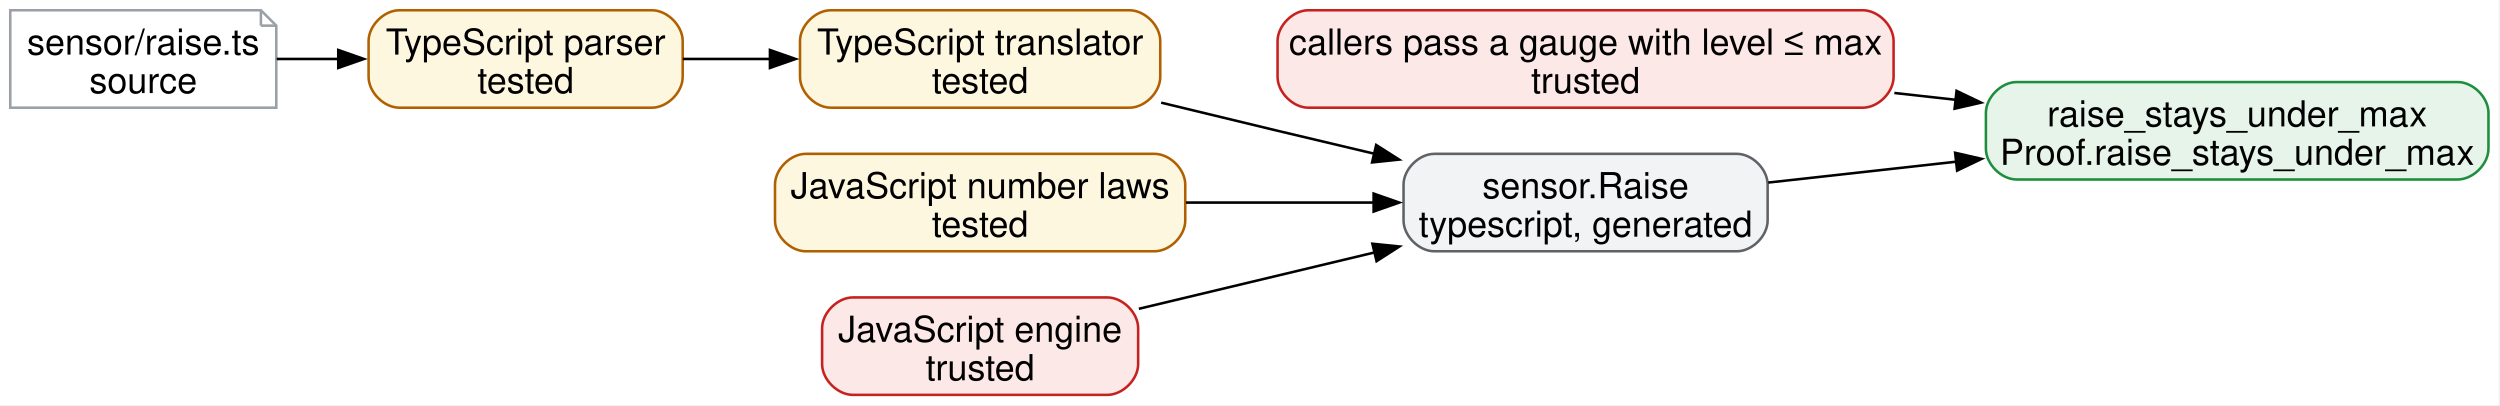
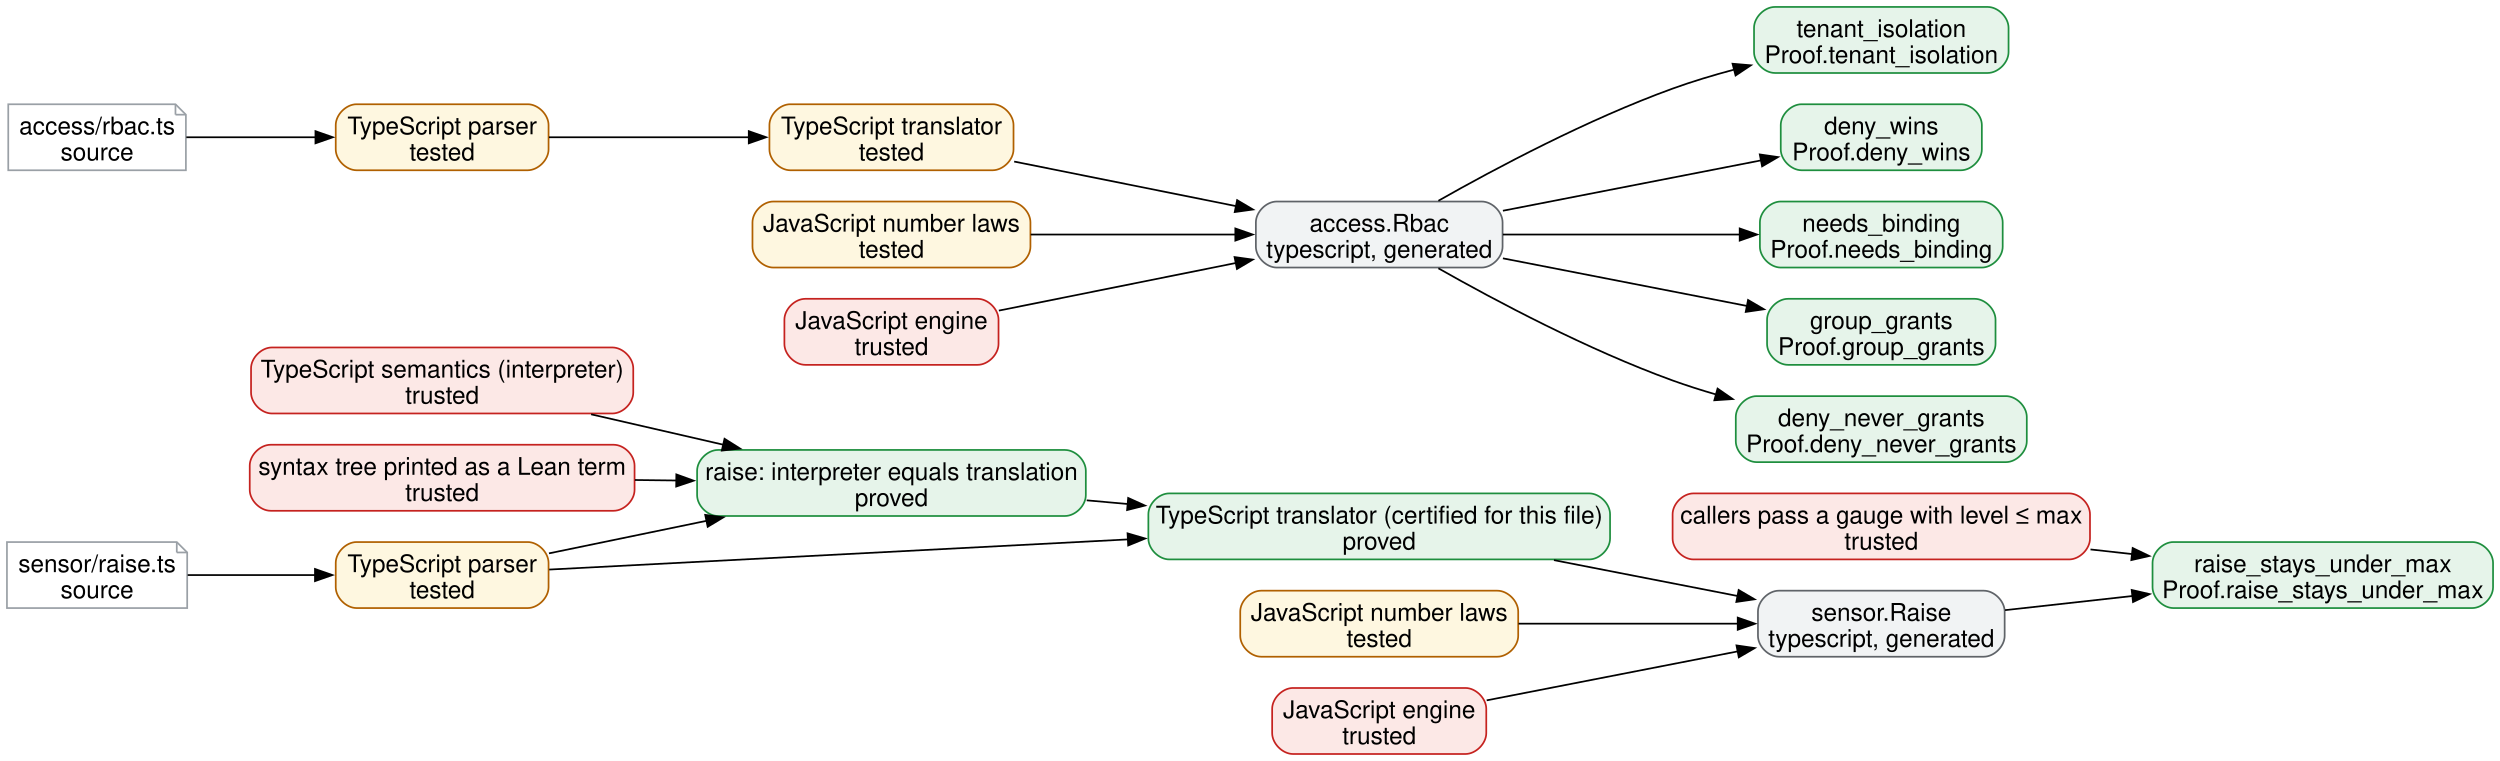
- <svg xmlns="http://www.w3.org/2000/svg" width="975pt" height="158pt" viewBox="0.00 0.00 975.00 158.00">
-   <g id="graph0" class="graph" transform="scale(1 1) rotate(0) translate(4 154)">
-     <polygon fill="white" stroke="none" points="-4,4 -4,-154 970.5,-154 970.5,4 -4,4" />
+ <svg xmlns="http://www.w3.org/2000/svg" width="1439pt" height="438pt" viewBox="0.00 0.00 1439.00 438.00">
+   <g id="graph0" class="graph" transform="scale(1 1) rotate(0) translate(4 434)">
+     <polygon fill="white" stroke="none" points="-4,4 -4,-434 1435,-434 1435,4 -4,4" />
    <g id="node1" class="node">
-       <path fill="#f1f3f4" stroke="#5f6368" d="M673.38,-94C673.38,-94 555.38,-94 555.38,-94 549.38,-94 543.38,-88 543.38,-82 543.38,-82 543.38,-68 543.38,-68 543.38,-62 549.38,-56 555.38,-56 555.38,-56 673.38,-56 673.38,-56 679.38,-56 685.38,-62 685.38,-68 685.38,-68 685.38,-82 685.38,-82 685.38,-88 679.38,-94 673.38,-94" />
-       <text xml:space="preserve" text-anchor="middle" x="614.38" y="-76.7" font-family="Helvetica,sans-Serif" font-size="14.00">sensor.Raise</text>
-       <text xml:space="preserve" text-anchor="middle" x="614.38" y="-61.7" font-family="Helvetica,sans-Serif" font-size="14.00">typescript, generated</text>
+       <path fill="#f1f3f4" stroke="#5f6368" d="M1137.88,-94C1137.88,-94 1019.88,-94 1019.88,-94 1013.88,-94 1007.88,-88 1007.88,-82 1007.88,-82 1007.88,-68 1007.88,-68 1007.88,-62 1013.88,-56 1019.88,-56 1019.88,-56 1137.88,-56 1137.88,-56 1143.88,-56 1149.88,-62 1149.88,-68 1149.88,-68 1149.88,-82 1149.88,-82 1149.88,-88 1143.88,-94 1137.88,-94" />
+       <text xml:space="preserve" text-anchor="middle" x="1078.88" y="-76.7" font-family="Helvetica,sans-Serif" font-size="14.00">sensor.Raise</text>
+       <text xml:space="preserve" text-anchor="middle" x="1078.88" y="-61.7" font-family="Helvetica,sans-Serif" font-size="14.00">typescript, generated</text>
+     </g>
+     <g id="node17" class="node">
+       <path fill="#e6f4ea" stroke="#1e8e3e" d="M1419,-122C1419,-122 1247,-122 1247,-122 1241,-122 1235,-116 1235,-110 1235,-110 1235,-96 1235,-96 1235,-90 1241,-84 1247,-84 1247,-84 1419,-84 1419,-84 1425,-84 1431,-90 1431,-96 1431,-96 1431,-110 1431,-110 1431,-116 1425,-122 1419,-122" />
+       <text xml:space="preserve" text-anchor="middle" x="1333" y="-104.7" font-family="Helvetica,sans-Serif" font-size="14.00">raise_stays_under_max</text>
+       <text xml:space="preserve" text-anchor="middle" x="1333" y="-89.7" font-family="Helvetica,sans-Serif" font-size="14.00">Proof.raise_stays_under_max</text>
+     </g>
+     <g id="edge16" class="edge">
+       <path fill="none" stroke="black" d="M1150.11,-82.8C1172.85,-85.33 1198.63,-88.19 1223.49,-90.95" />
+       <polygon fill="black" stroke="black" points="1223,-94.42 1233.32,-92.04 1223.77,-87.46 1223,-94.42" />
+     </g>
+     <g id="node2" class="node">
+       <polygon fill="#ffffff" stroke="#9aa0a6" points="97.75,-122 0,-122 0,-84 103.75,-84 103.75,-116 97.75,-122" />
+       <polyline fill="none" stroke="#9aa0a6" points="97.75,-122 97.75,-116" />
+       <polyline fill="none" stroke="#9aa0a6" points="103.75,-116 97.75,-116" />
+       <text xml:space="preserve" text-anchor="middle" x="51.88" y="-104.7" font-family="Helvetica,sans-Serif" font-size="14.00">sensor/raise.ts</text>
+       <text xml:space="preserve" text-anchor="middle" x="51.88" y="-89.7" font-family="Helvetica,sans-Serif" font-size="14.00">source</text>
+     </g>
+     <g id="node5" class="node">
+       <path fill="#fef7e0" stroke="#b06000" d="M299.75,-122C299.75,-122 201.25,-122 201.25,-122 195.25,-122 189.25,-116 189.25,-110 189.25,-110 189.25,-96 189.25,-96 189.25,-90 195.25,-84 201.25,-84 201.25,-84 299.75,-84 299.75,-84 305.75,-84 311.75,-90 311.75,-96 311.75,-96 311.75,-110 311.75,-110 311.75,-116 305.75,-122 299.75,-122" />
+       <text xml:space="preserve" text-anchor="middle" x="250.5" y="-104.7" font-family="Helvetica,sans-Serif" font-size="14.00">TypeScript parser</text>
+       <text xml:space="preserve" text-anchor="middle" x="250.5" y="-89.7" font-family="Helvetica,sans-Serif" font-size="14.00">tested</text>
+     </g>
+     <g id="edge1" class="edge">
+       <path fill="none" stroke="black" d="M104.02,-103C126.42,-103 153.1,-103 177.45,-103" />
+       <polygon fill="black" stroke="black" points="177.31,-106.5 187.31,-103 177.31,-99.5 177.31,-106.5" />
+     </g>
+     <g id="node3" class="node">
+       <path fill="#f1f3f4" stroke="#5f6368" d="M848.88,-318C848.88,-318 730.88,-318 730.88,-318 724.88,-318 718.88,-312 718.88,-306 718.88,-306 718.88,-292 718.88,-292 718.88,-286 724.88,-280 730.88,-280 730.88,-280 848.88,-280 848.88,-280 854.88,-280 860.88,-286 860.88,-292 860.88,-292 860.88,-306 860.88,-306 860.88,-312 854.88,-318 848.88,-318" />
+       <text xml:space="preserve" text-anchor="middle" x="789.88" y="-300.7" font-family="Helvetica,sans-Serif" font-size="14.00">access.Rbac</text>
+       <text xml:space="preserve" text-anchor="middle" x="789.88" y="-285.7" font-family="Helvetica,sans-Serif" font-size="14.00">typescript, generated</text>
+     </g>
+     <g id="node18" class="node">
+       <path fill="#e6f4ea" stroke="#1e8e3e" d="M1140.12,-430C1140.12,-430 1017.62,-430 1017.62,-430 1011.62,-430 1005.62,-424 1005.62,-418 1005.62,-418 1005.62,-404 1005.62,-404 1005.62,-398 1011.62,-392 1017.62,-392 1017.62,-392 1140.12,-392 1140.12,-392 1146.12,-392 1152.12,-398 1152.12,-404 1152.12,-404 1152.12,-418 1152.12,-418 1152.12,-424 1146.12,-430 1140.12,-430" />
+       <text xml:space="preserve" text-anchor="middle" x="1078.88" y="-412.7" font-family="Helvetica,sans-Serif" font-size="14.00">tenant_isolation</text>
+       <text xml:space="preserve" text-anchor="middle" x="1078.88" y="-397.7" font-family="Helvetica,sans-Serif" font-size="14.00">Proof.tenant_isolation</text>
+     </g>
+     <g id="edge17" class="edge">
+       <path fill="none" stroke="black" d="M823.93,-318.44C857.07,-337.23 910.03,-365.36 958.75,-383 970.07,-387.1 982.21,-390.75 994.26,-393.96" />
+       <polygon fill="black" stroke="black" points="993.25,-397.32 1003.8,-396.41 994.99,-390.53 993.25,-397.32" />
+     </g>
+     <g id="node19" class="node">
+       <path fill="#e6f4ea" stroke="#1e8e3e" d="M1124.75,-374C1124.75,-374 1033,-374 1033,-374 1027,-374 1021,-368 1021,-362 1021,-362 1021,-348 1021,-348 1021,-342 1027,-336 1033,-336 1033,-336 1124.75,-336 1124.75,-336 1130.75,-336 1136.75,-342 1136.75,-348 1136.75,-348 1136.75,-362 1136.75,-362 1136.75,-368 1130.75,-374 1124.75,-374" />
+       <text xml:space="preserve" text-anchor="middle" x="1078.88" y="-356.7" font-family="Helvetica,sans-Serif" font-size="14.00">deny_wins</text>
+       <text xml:space="preserve" text-anchor="middle" x="1078.88" y="-341.7" font-family="Helvetica,sans-Serif" font-size="14.00">Proof.deny_wins</text>
+     </g>
+     <g id="edge18" class="edge">
+       <path fill="none" stroke="black" d="M861.08,-312.7C906.37,-321.53 964.96,-332.97 1009.81,-341.72" />
+       <polygon fill="black" stroke="black" points="1008.93,-345.11 1019.42,-343.59 1010.27,-338.24 1008.93,-345.11" />
+     </g>
+     <g id="node20" class="node">
+       <path fill="#e6f4ea" stroke="#1e8e3e" d="M1136.75,-318C1136.75,-318 1021,-318 1021,-318 1015,-318 1009,-312 1009,-306 1009,-306 1009,-292 1009,-292 1009,-286 1015,-280 1021,-280 1021,-280 1136.75,-280 1136.75,-280 1142.75,-280 1148.75,-286 1148.75,-292 1148.75,-292 1148.75,-306 1148.75,-306 1148.75,-312 1142.75,-318 1136.75,-318" />
+       <text xml:space="preserve" text-anchor="middle" x="1078.88" y="-300.7" font-family="Helvetica,sans-Serif" font-size="14.00">needs_binding</text>
+       <text xml:space="preserve" text-anchor="middle" x="1078.88" y="-285.7" font-family="Helvetica,sans-Serif" font-size="14.00">Proof.needs_binding</text>
+     </g>
+     <g id="edge19" class="edge">
+       <path fill="none" stroke="black" d="M861.08,-299C902.37,-299 954.71,-299 997.62,-299" />
+       <polygon fill="black" stroke="black" points="997.37,-302.5 1007.37,-299 997.37,-295.5 997.37,-302.5" />
+     </g>
+     <g id="node21" class="node">
+       <path fill="#e6f4ea" stroke="#1e8e3e" d="M1132.62,-262C1132.62,-262 1025.12,-262 1025.12,-262 1019.12,-262 1013.12,-256 1013.12,-250 1013.12,-250 1013.12,-236 1013.12,-236 1013.12,-230 1019.12,-224 1025.12,-224 1025.12,-224 1132.62,-224 1132.62,-224 1138.62,-224 1144.62,-230 1144.62,-236 1144.62,-236 1144.62,-250 1144.62,-250 1144.62,-256 1138.62,-262 1132.62,-262" />
+       <text xml:space="preserve" text-anchor="middle" x="1078.88" y="-244.7" font-family="Helvetica,sans-Serif" font-size="14.00">group_grants</text>
+       <text xml:space="preserve" text-anchor="middle" x="1078.88" y="-229.7" font-family="Helvetica,sans-Serif" font-size="14.00">Proof.group_grants</text>
+     </g>
+     <g id="edge20" class="edge">
+       <path fill="none" stroke="black" d="M861.08,-285.3C903.68,-276.99 958.04,-266.38 1001.68,-257.87" />
+       <polygon fill="black" stroke="black" points="1002.18,-261.34 1011.33,-255.98 1000.84,-254.46 1002.18,-261.34" />
+     </g>
+     <g id="node22" class="node">
+       <path fill="#e6f4ea" stroke="#1e8e3e" d="M1150.62,-206C1150.62,-206 1007.12,-206 1007.12,-206 1001.12,-206 995.12,-200 995.12,-194 995.12,-194 995.12,-180 995.12,-180 995.12,-174 1001.12,-168 1007.12,-168 1007.12,-168 1150.62,-168 1150.62,-168 1156.62,-168 1162.62,-174 1162.62,-180 1162.62,-180 1162.62,-194 1162.62,-194 1162.62,-200 1156.62,-206 1150.62,-206" />
+       <text xml:space="preserve" text-anchor="middle" x="1078.88" y="-188.7" font-family="Helvetica,sans-Serif" font-size="14.00">deny_never_grants</text>
+       <text xml:space="preserve" text-anchor="middle" x="1078.88" y="-173.7" font-family="Helvetica,sans-Serif" font-size="14.00">Proof.deny_never_grants</text>
+     </g>
+     <g id="edge21" class="edge">
+       <path fill="none" stroke="black" d="M823.93,-279.56C857.07,-260.77 910.03,-232.64 958.75,-215 966.83,-212.08 975.32,-209.38 983.91,-206.9" />
+       <polygon fill="black" stroke="black" points="984.63,-210.34 993.34,-204.3 982.77,-203.59 984.63,-210.34" />
+     </g>
+     <g id="node4" class="node">
+       <polygon fill="#ffffff" stroke="#9aa0a6" points="97,-374 0.75,-374 0.75,-336 103,-336 103,-368 97,-374" />
+       <polyline fill="none" stroke="#9aa0a6" points="97,-374 97,-368" />
+       <polyline fill="none" stroke="#9aa0a6" points="103,-368 97,-368" />
+       <text xml:space="preserve" text-anchor="middle" x="51.88" y="-356.7" font-family="Helvetica,sans-Serif" font-size="14.00">access/rbac.ts</text>
+       <text xml:space="preserve" text-anchor="middle" x="51.88" y="-341.7" font-family="Helvetica,sans-Serif" font-size="14.00">source</text>
+     </g>
+     <g id="node12" class="node">
+       <path fill="#fef7e0" stroke="#b06000" d="M299.75,-374C299.75,-374 201.25,-374 201.25,-374 195.25,-374 189.25,-368 189.25,-362 189.25,-362 189.25,-348 189.25,-348 189.25,-342 195.25,-336 201.25,-336 201.25,-336 299.75,-336 299.75,-336 305.75,-336 311.75,-342 311.75,-348 311.75,-348 311.75,-362 311.75,-362 311.75,-368 305.75,-374 299.75,-374" />
+       <text xml:space="preserve" text-anchor="middle" x="250.5" y="-356.7" font-family="Helvetica,sans-Serif" font-size="14.00">TypeScript parser</text>
+       <text xml:space="preserve" text-anchor="middle" x="250.5" y="-341.7" font-family="Helvetica,sans-Serif" font-size="14.00">tested</text>
+     </g>
+     <g id="edge10" class="edge">
+       <path fill="none" stroke="black" d="M103.26,-355C125.85,-355 152.91,-355 177.58,-355" />
+       <polygon fill="black" stroke="black" points="177.58,-358.5 187.58,-355 177.58,-351.5 177.58,-358.5" />
+     </g>
+     <g id="node6" class="node">
+       <path fill="#e6f4ea" stroke="#1e8e3e" d="M910.75,-150C910.75,-150 669,-150 669,-150 663,-150 657,-144 657,-138 657,-138 657,-124 657,-124 657,-118 663,-112 669,-112 669,-112 910.75,-112 910.75,-112 916.75,-112 922.75,-118 922.75,-124 922.75,-124 922.75,-138 922.75,-138 922.75,-144 916.75,-150 910.75,-150" />
+       <text xml:space="preserve" text-anchor="middle" x="789.88" y="-132.7" font-family="Helvetica,sans-Serif" font-size="14.00">TypeScript translator (certified for this file)</text>
+       <text xml:space="preserve" text-anchor="middle" x="789.88" y="-117.7" font-family="Helvetica,sans-Serif" font-size="14.00">proved</text>
+     </g>
+     <g id="edge2" class="edge">
+       <path fill="none" stroke="black" d="M312.1,-106.16C392.36,-110.34 536.45,-117.85 645.28,-123.52" />
+       <polygon fill="black" stroke="black" points="645.02,-127.01 655.19,-124.03 645.39,-120.02 645.02,-127.01" />
+     </g>
+     <g id="node11" class="node">
+       <path fill="#e6f4ea" stroke="#1e8e3e" d="M609,-175C609,-175 409.25,-175 409.25,-175 403.25,-175 397.25,-169 397.25,-163 397.25,-163 397.25,-149 397.25,-149 397.25,-143 403.25,-137 409.25,-137 409.25,-137 609,-137 609,-137 615,-137 621,-143 621,-149 621,-149 621,-163 621,-163 621,-169 615,-175 609,-175" />
+       <text xml:space="preserve" text-anchor="middle" x="509.12" y="-157.7" font-family="Helvetica,sans-Serif" font-size="14.00">raise: interpreter equals translation</text>
+       <text xml:space="preserve" text-anchor="middle" x="509.12" y="-142.7" font-family="Helvetica,sans-Serif" font-size="14.00">proved</text>
+     </g>
+     <g id="edge6" class="edge">
+       <path fill="none" stroke="black" d="M311.99,-115.49C339.17,-121.11 372.03,-127.89 403.03,-134.3" />
+       <polygon fill="black" stroke="black" points="401.92,-137.64 412.42,-136.24 403.34,-130.78 401.92,-137.64" />
+     </g>
+     <g id="edge3" class="edge">
+       <path fill="none" stroke="black" d="M890.45,-111.57C925.07,-104.82 963.46,-97.32 996.44,-90.89" />
+       <polygon fill="black" stroke="black" points="996.77,-94.39 1005.91,-89.04 995.43,-87.52 996.77,-94.39" />
+     </g>
+     <g id="node7" class="node">
+       <path fill="#fef7e0" stroke="#b06000" d="M857.88,-94C857.88,-94 721.88,-94 721.88,-94 715.88,-94 709.88,-88 709.88,-82 709.88,-82 709.88,-68 709.88,-68 709.88,-62 715.88,-56 721.88,-56 721.88,-56 857.88,-56 857.88,-56 863.88,-56 869.88,-62 869.88,-68 869.88,-68 869.88,-82 869.88,-82 869.88,-88 863.88,-94 857.88,-94" />
+       <text xml:space="preserve" text-anchor="middle" x="789.88" y="-76.7" font-family="Helvetica,sans-Serif" font-size="14.00">JavaScript number laws</text>
+       <text xml:space="preserve" text-anchor="middle" x="789.88" y="-61.7" font-family="Helvetica,sans-Serif" font-size="14.00">tested</text>
+     </g>
+     <g id="edge4" class="edge">
+       <path fill="none" stroke="black" d="M870.06,-75C909.32,-75 956.68,-75 996.27,-75" />
+       <polygon fill="black" stroke="black" points="996.24,-78.5 1006.24,-75 996.24,-71.5 996.24,-78.5" />
    </g>
    <g id="node8" class="node">
-       <path fill="#e6f4ea" stroke="#1e8e3e" d="M954.5,-122C954.5,-122 782.5,-122 782.5,-122 776.5,-122 770.5,-116 770.5,-110 770.5,-110 770.5,-96 770.5,-96 770.5,-90 776.5,-84 782.5,-84 782.5,-84 954.5,-84 954.5,-84 960.5,-84 966.5,-90 966.5,-96 966.5,-96 966.5,-110 966.5,-110 966.5,-116 960.5,-122 954.5,-122" />
-       <text xml:space="preserve" text-anchor="middle" x="868.5" y="-104.7" font-family="Helvetica,sans-Serif" font-size="14.00">raise_stays_under_max</text>
-       <text xml:space="preserve" text-anchor="middle" x="868.5" y="-89.7" font-family="Helvetica,sans-Serif" font-size="14.00">Proof.raise_stays_under_max</text>
+       <path fill="#fce8e6" stroke="#c5221f" d="M839.5,-38C839.5,-38 740.25,-38 740.25,-38 734.25,-38 728.25,-32 728.25,-26 728.25,-26 728.25,-12 728.25,-12 728.25,-6 734.25,0 740.25,0 740.25,0 839.5,0 839.5,0 845.5,0 851.5,-6 851.5,-12 851.5,-12 851.5,-26 851.5,-26 851.5,-32 845.5,-38 839.5,-38" />
+       <text xml:space="preserve" text-anchor="middle" x="789.88" y="-20.7" font-family="Helvetica,sans-Serif" font-size="14.00">JavaScript engine</text>
+       <text xml:space="preserve" text-anchor="middle" x="789.88" y="-5.7" font-family="Helvetica,sans-Serif" font-size="14.00">trusted</text>
+     </g>
+     <g id="edge5" class="edge">
+       <path fill="none" stroke="black" d="M851.74,-30.88C893.85,-39.09 950.35,-50.12 996.35,-59.09" />
+       <polygon fill="black" stroke="black" points="995.52,-62.5 1006.01,-60.98 996.86,-55.63 995.52,-62.5" />
+     </g>
+     <g id="node9" class="node">
+       <path fill="#fce8e6" stroke="#c5221f" d="M348.5,-234C348.5,-234 152.5,-234 152.5,-234 146.5,-234 140.5,-228 140.5,-222 140.5,-222 140.5,-208 140.5,-208 140.5,-202 146.5,-196 152.5,-196 152.5,-196 348.5,-196 348.5,-196 354.5,-196 360.5,-202 360.5,-208 360.5,-208 360.5,-222 360.5,-222 360.5,-228 354.5,-234 348.5,-234" />
+       <text xml:space="preserve" text-anchor="middle" x="250.5" y="-216.7" font-family="Helvetica,sans-Serif" font-size="14.00">TypeScript semantics (interpreter)</text>
+       <text xml:space="preserve" text-anchor="middle" x="250.5" y="-201.7" font-family="Helvetica,sans-Serif" font-size="14.00">trusted</text>
+     </g>
+     <g id="edge8" class="edge">
+       <path fill="none" stroke="black" d="M336.24,-195.52C360.66,-189.9 387.46,-183.74 412.49,-177.99" />
+       <polygon fill="black" stroke="black" points="413.04,-181.45 422,-175.8 411.47,-174.63 413.04,-181.45" />
+     </g>
+     <g id="node10" class="node">
+       <path fill="#fce8e6" stroke="#c5221f" d="M349.25,-178C349.25,-178 151.75,-178 151.75,-178 145.75,-178 139.75,-172 139.75,-166 139.75,-166 139.75,-152 139.75,-152 139.75,-146 145.75,-140 151.75,-140 151.75,-140 349.25,-140 349.25,-140 355.25,-140 361.25,-146 361.25,-152 361.25,-152 361.25,-166 361.25,-166 361.25,-172 355.25,-178 349.25,-178" />
+       <text xml:space="preserve" text-anchor="middle" x="250.5" y="-160.7" font-family="Helvetica,sans-Serif" font-size="14.00">syntax tree printed as a Lean term</text>
+       <text xml:space="preserve" text-anchor="middle" x="250.5" y="-145.7" font-family="Helvetica,sans-Serif" font-size="14.00">trusted</text>
    </g>
    <g id="edge7" class="edge">
-       <path fill="none" stroke="black" d="M685.61,-82.8C708.35,-85.33 734.13,-88.19 758.99,-90.95" />
-       <polygon fill="black" stroke="black" points="758.5,-94.42 768.82,-92.04 759.27,-87.46 758.5,-94.42" />
-     </g>
-     <g id="node2" class="node">
-       <polygon fill="#ffffff" stroke="#9aa0a6" points="97.75,-150 0,-150 0,-112 103.75,-112 103.75,-144 97.75,-150" />
-       <polyline fill="none" stroke="#9aa0a6" points="97.75,-150 97.75,-144" />
-       <polyline fill="none" stroke="#9aa0a6" points="103.75,-144 97.75,-144" />
-       <text xml:space="preserve" text-anchor="middle" x="51.88" y="-132.7" font-family="Helvetica,sans-Serif" font-size="14.00">sensor/raise.ts</text>
-       <text xml:space="preserve" text-anchor="middle" x="51.88" y="-117.7" font-family="Helvetica,sans-Serif" font-size="14.00">source</text>
-     </g>
-     <g id="node3" class="node">
-       <path fill="#fef7e0" stroke="#b06000" d="M250.25,-150C250.25,-150 151.75,-150 151.75,-150 145.75,-150 139.75,-144 139.75,-138 139.75,-138 139.75,-124 139.75,-124 139.75,-118 145.75,-112 151.75,-112 151.75,-112 250.25,-112 250.25,-112 256.25,-112 262.25,-118 262.25,-124 262.25,-124 262.25,-138 262.25,-138 262.25,-144 256.25,-150 250.25,-150" />
-       <text xml:space="preserve" text-anchor="middle" x="201" y="-132.7" font-family="Helvetica,sans-Serif" font-size="14.00">TypeScript parser</text>
-       <text xml:space="preserve" text-anchor="middle" x="201" y="-117.7" font-family="Helvetica,sans-Serif" font-size="14.00">tested</text>
-     </g>
-     <g id="edge1" class="edge">
-       <path fill="none" stroke="black" d="M103.92,-131C111.7,-131 119.86,-131 127.99,-131" />
-       <polygon fill="black" stroke="black" points="127.92,-134.5 137.92,-131 127.92,-127.5 127.92,-134.5" />
-     </g>
-     <g id="node4" class="node">
-       <path fill="#fef7e0" stroke="#b06000" d="M436.5,-150C436.5,-150 320,-150 320,-150 314,-150 308,-144 308,-138 308,-138 308,-124 308,-124 308,-118 314,-112 320,-112 320,-112 436.5,-112 436.5,-112 442.5,-112 448.5,-118 448.5,-124 448.5,-124 448.5,-138 448.5,-138 448.5,-144 442.5,-150 436.5,-150" />
-       <text xml:space="preserve" text-anchor="middle" x="378.25" y="-132.7" font-family="Helvetica,sans-Serif" font-size="14.00">TypeScript translator</text>
-       <text xml:space="preserve" text-anchor="middle" x="378.25" y="-117.7" font-family="Helvetica,sans-Serif" font-size="14.00">tested</text>
-     </g>
-     <g id="edge2" class="edge">
-       <path fill="none" stroke="black" d="M262.31,-131C273.3,-131 284.93,-131 296.4,-131" />
-       <polygon fill="black" stroke="black" points="296.28,-134.5 306.28,-131 296.28,-127.5 296.28,-134.5" />
-     </g>
-     <g id="edge3" class="edge">
-       <path fill="none" stroke="black" d="M448.86,-113.96C463.83,-110.32 479.56,-106.51 494.25,-103 506.48,-100.08 519.41,-97.01 532.08,-94.02" />
-       <polygon fill="black" stroke="black" points="532.71,-97.46 541.65,-91.76 531.11,-90.65 532.71,-97.46" />
-     </g>
-     <g id="node5" class="node">
-       <path fill="#fef7e0" stroke="#b06000" d="M446.25,-94C446.25,-94 310.25,-94 310.25,-94 304.25,-94 298.25,-88 298.25,-82 298.25,-82 298.25,-68 298.25,-68 298.25,-62 304.25,-56 310.25,-56 310.25,-56 446.25,-56 446.25,-56 452.25,-56 458.25,-62 458.25,-68 458.25,-68 458.25,-82 458.25,-82 458.25,-88 452.25,-94 446.25,-94" />
-       <text xml:space="preserve" text-anchor="middle" x="378.25" y="-76.7" font-family="Helvetica,sans-Serif" font-size="14.00">JavaScript number laws</text>
-       <text xml:space="preserve" text-anchor="middle" x="378.25" y="-61.7" font-family="Helvetica,sans-Serif" font-size="14.00">tested</text>
-     </g>
-     <g id="edge4" class="edge">
-       <path fill="none" stroke="black" d="M458.51,-75C482.11,-75 508.01,-75 531.75,-75" />
-       <polygon fill="black" stroke="black" points="531.71,-78.5 541.71,-75 531.71,-71.5 531.71,-78.5" />
-     </g>
-     <g id="node6" class="node">
-       <path fill="#fce8e6" stroke="#c5221f" d="M427.88,-38C427.88,-38 328.62,-38 328.62,-38 322.62,-38 316.62,-32 316.62,-26 316.62,-26 316.62,-12 316.62,-12 316.62,-6 322.62,0 328.62,0 328.62,0 427.88,0 427.88,0 433.88,0 439.88,-6 439.88,-12 439.88,-12 439.88,-26 439.88,-26 439.88,-32 433.88,-38 427.88,-38" />
-       <text xml:space="preserve" text-anchor="middle" x="378.25" y="-20.7" font-family="Helvetica,sans-Serif" font-size="14.00">JavaScript engine</text>
-       <text xml:space="preserve" text-anchor="middle" x="378.25" y="-5.7" font-family="Helvetica,sans-Serif" font-size="14.00">trusted</text>
-     </g>
-     <g id="edge5" class="edge">
-       <path fill="none" stroke="black" d="M440.15,-33.57C468.27,-40.29 502.05,-48.37 532.28,-55.6" />
-       <polygon fill="black" stroke="black" points="531.23,-58.95 541.77,-57.87 532.86,-52.14 531.23,-58.95" />
-     </g>
-     <g id="node7" class="node">
-       <path fill="#fce8e6" stroke="#c5221f" d="M722.5,-150C722.5,-150 506.25,-150 506.25,-150 500.25,-150 494.25,-144 494.25,-138 494.25,-138 494.25,-124 494.25,-124 494.25,-118 500.25,-112 506.25,-112 506.25,-112 722.5,-112 722.5,-112 728.5,-112 734.5,-118 734.5,-124 734.5,-124 734.5,-138 734.5,-138 734.5,-144 728.5,-150 722.5,-150" />
-       <text xml:space="preserve" text-anchor="middle" x="614.38" y="-132.7" font-family="Helvetica,sans-Serif" font-size="14.00">callers pass a gauge with level ≤ max</text>
-       <text xml:space="preserve" text-anchor="middle" x="614.38" y="-117.7" font-family="Helvetica,sans-Serif" font-size="14.00">trusted</text>
-     </g>
-     <g id="edge6" class="edge">
-       <path fill="none" stroke="black" d="M734.79,-117.74C742.84,-116.84 750.92,-115.95 758.91,-115.06" />
-       <polygon fill="black" stroke="black" points="759.06,-118.56 768.61,-113.98 758.29,-111.61 759.06,-118.56" />
+       <path fill="none" stroke="black" d="M361.45,-157.71C369.4,-157.62 377.45,-157.53 385.47,-157.43" />
+       <polygon fill="black" stroke="black" points="385.3,-160.94 395.26,-157.32 385.22,-153.94 385.3,-160.94" />
+     </g>
+     <g id="edge9" class="edge">
+       <path fill="none" stroke="black" d="M621.5,-146.01C629.33,-145.31 637.29,-144.6 645.26,-143.88" />
+       <polygon fill="black" stroke="black" points="645.38,-147.38 655.03,-143 644.76,-140.41 645.38,-147.38" />
+     </g>
+     <g id="node13" class="node">
+       <path fill="#fef7e0" stroke="#b06000" d="M567.38,-374C567.38,-374 450.88,-374 450.88,-374 444.88,-374 438.88,-368 438.88,-362 438.88,-362 438.88,-348 438.88,-348 438.88,-342 444.88,-336 450.88,-336 450.88,-336 567.38,-336 567.38,-336 573.38,-336 579.38,-342 579.38,-348 579.38,-348 579.38,-362 579.38,-362 579.38,-368 573.38,-374 567.38,-374" />
+       <text xml:space="preserve" text-anchor="middle" x="509.12" y="-356.7" font-family="Helvetica,sans-Serif" font-size="14.00">TypeScript translator</text>
+       <text xml:space="preserve" text-anchor="middle" x="509.12" y="-341.7" font-family="Helvetica,sans-Serif" font-size="14.00">tested</text>
+     </g>
+     <g id="edge11" class="edge">
+       <path fill="none" stroke="black" d="M311.99,-355C346.37,-355 389.86,-355 427.15,-355" />
+       <polygon fill="black" stroke="black" points="427,-358.5 437,-355 427,-351.5 427,-358.5" />
+     </g>
+     <g id="edge12" class="edge">
+       <path fill="none" stroke="black" d="M579.75,-341.01C618.51,-333.23 666.98,-323.49 707.49,-315.35" />
+       <polygon fill="black" stroke="black" points="708.09,-318.8 717.21,-313.4 706.71,-311.94 708.09,-318.8" />
+     </g>
+     <g id="node14" class="node">
+       <path fill="#fef7e0" stroke="#b06000" d="M577.12,-318C577.12,-318 441.12,-318 441.12,-318 435.12,-318 429.12,-312 429.12,-306 429.12,-306 429.12,-292 429.12,-292 429.12,-286 435.12,-280 441.12,-280 441.12,-280 577.12,-280 577.12,-280 583.12,-280 589.12,-286 589.12,-292 589.12,-292 589.12,-306 589.12,-306 589.12,-312 583.12,-318 577.12,-318" />
+       <text xml:space="preserve" text-anchor="middle" x="509.12" y="-300.7" font-family="Helvetica,sans-Serif" font-size="14.00">JavaScript number laws</text>
+       <text xml:space="preserve" text-anchor="middle" x="509.12" y="-285.7" font-family="Helvetica,sans-Serif" font-size="14.00">tested</text>
+     </g>
+     <g id="edge13" class="edge">
+       <path fill="none" stroke="black" d="M589.26,-299C626.16,-299 670.05,-299 707.26,-299" />
+       <polygon fill="black" stroke="black" points="707.06,-302.5 717.06,-299 707.06,-295.5 707.06,-302.5" />
+     </g>
+     <g id="node15" class="node">
+       <path fill="#fce8e6" stroke="#c5221f" d="M558.75,-262C558.75,-262 459.5,-262 459.5,-262 453.5,-262 447.5,-256 447.5,-250 447.5,-250 447.5,-236 447.5,-236 447.5,-230 453.5,-224 459.5,-224 459.5,-224 558.75,-224 558.75,-224 564.75,-224 570.75,-230 570.75,-236 570.75,-236 570.75,-250 570.75,-250 570.75,-256 564.75,-262 558.75,-262" />
+       <text xml:space="preserve" text-anchor="middle" x="509.12" y="-244.7" font-family="Helvetica,sans-Serif" font-size="14.00">JavaScript engine</text>
+       <text xml:space="preserve" text-anchor="middle" x="509.12" y="-229.7" font-family="Helvetica,sans-Serif" font-size="14.00">trusted</text>
+     </g>
+     <g id="edge14" class="edge">
+       <path fill="none" stroke="black" d="M570.95,-255.22C610.96,-263.26 663.79,-273.87 707.42,-282.64" />
+       <polygon fill="black" stroke="black" points="706.61,-286.04 717.1,-284.58 707.99,-279.18 706.61,-286.04" />
+     </g>
+     <g id="node16" class="node">
+       <path fill="#fce8e6" stroke="#c5221f" d="M1187,-150C1187,-150 970.75,-150 970.75,-150 964.75,-150 958.75,-144 958.75,-138 958.75,-138 958.75,-124 958.75,-124 958.75,-118 964.75,-112 970.75,-112 970.75,-112 1187,-112 1187,-112 1193,-112 1199,-118 1199,-124 1199,-124 1199,-138 1199,-138 1199,-144 1193,-150 1187,-150" />
+       <text xml:space="preserve" text-anchor="middle" x="1078.88" y="-132.7" font-family="Helvetica,sans-Serif" font-size="14.00">callers pass a gauge with level ≤ max</text>
+       <text xml:space="preserve" text-anchor="middle" x="1078.88" y="-117.7" font-family="Helvetica,sans-Serif" font-size="14.00">trusted</text>
+     </g>
+     <g id="edge15" class="edge">
+       <path fill="none" stroke="black" d="M1199.29,-117.74C1207.34,-116.84 1215.42,-115.95 1223.41,-115.06" />
+       <polygon fill="black" stroke="black" points="1223.56,-118.56 1233.11,-113.98 1222.79,-111.61 1223.56,-118.56" />
    </g>
  </g>
</svg>
